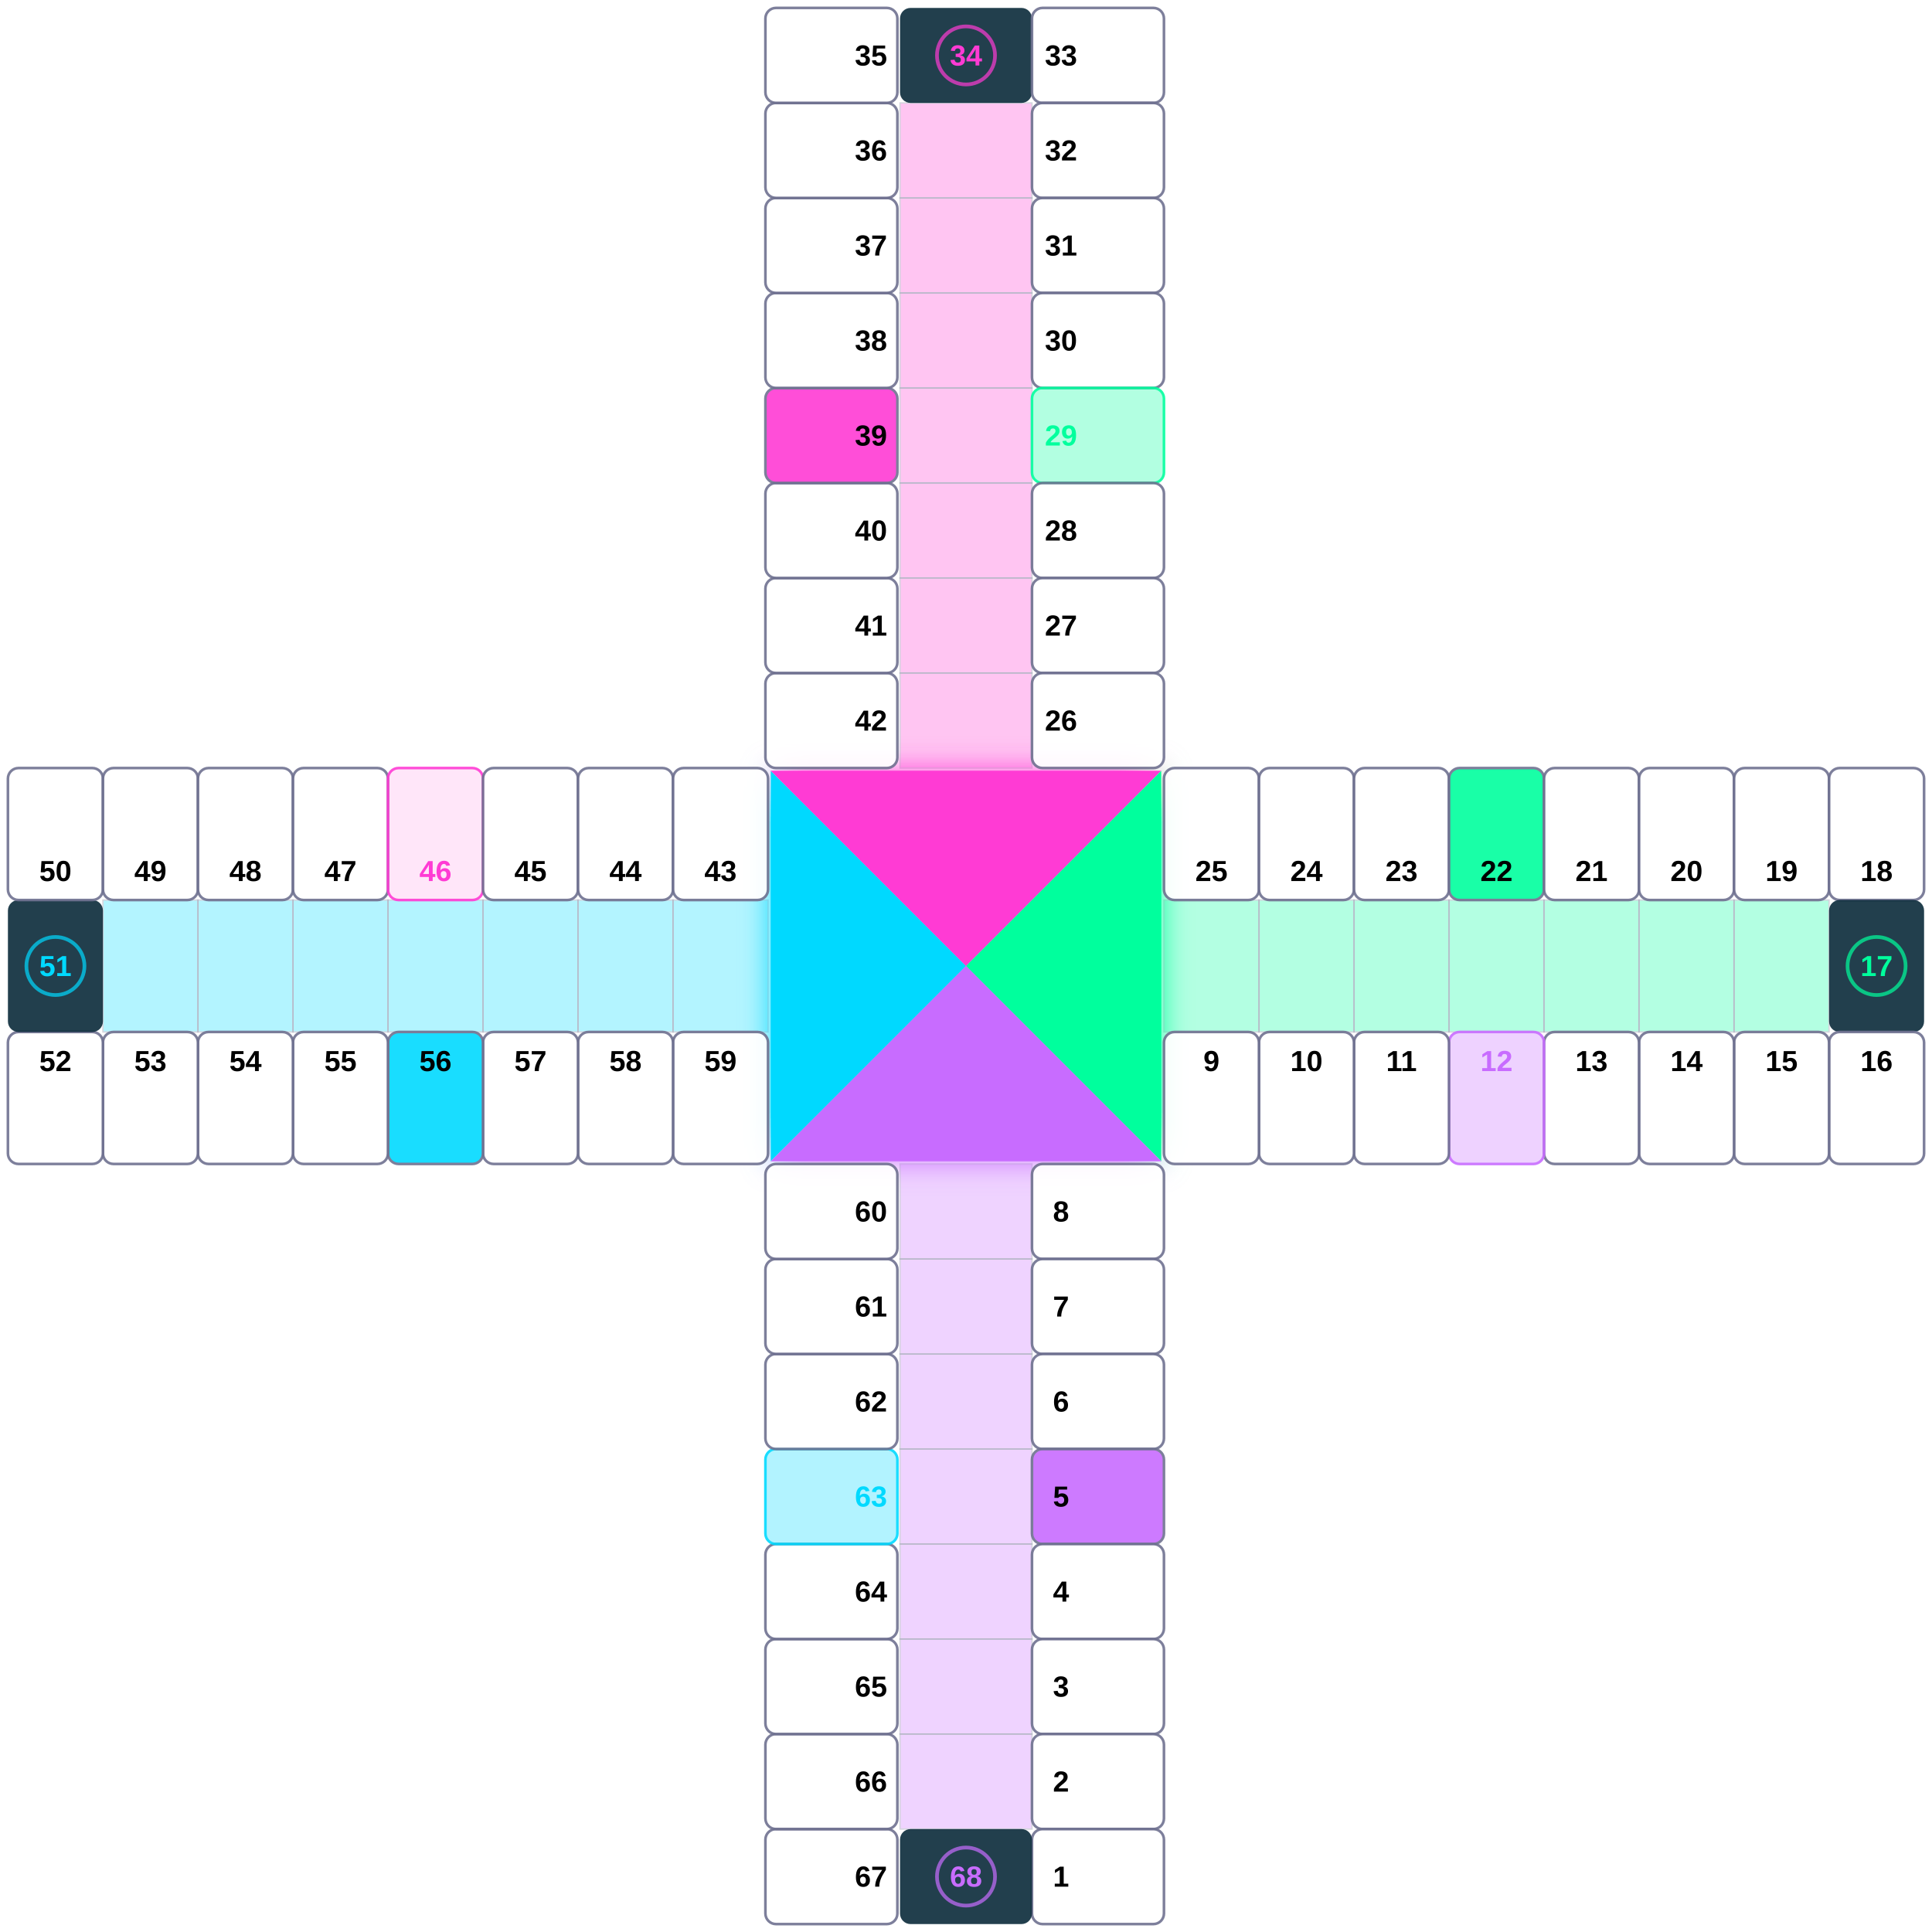
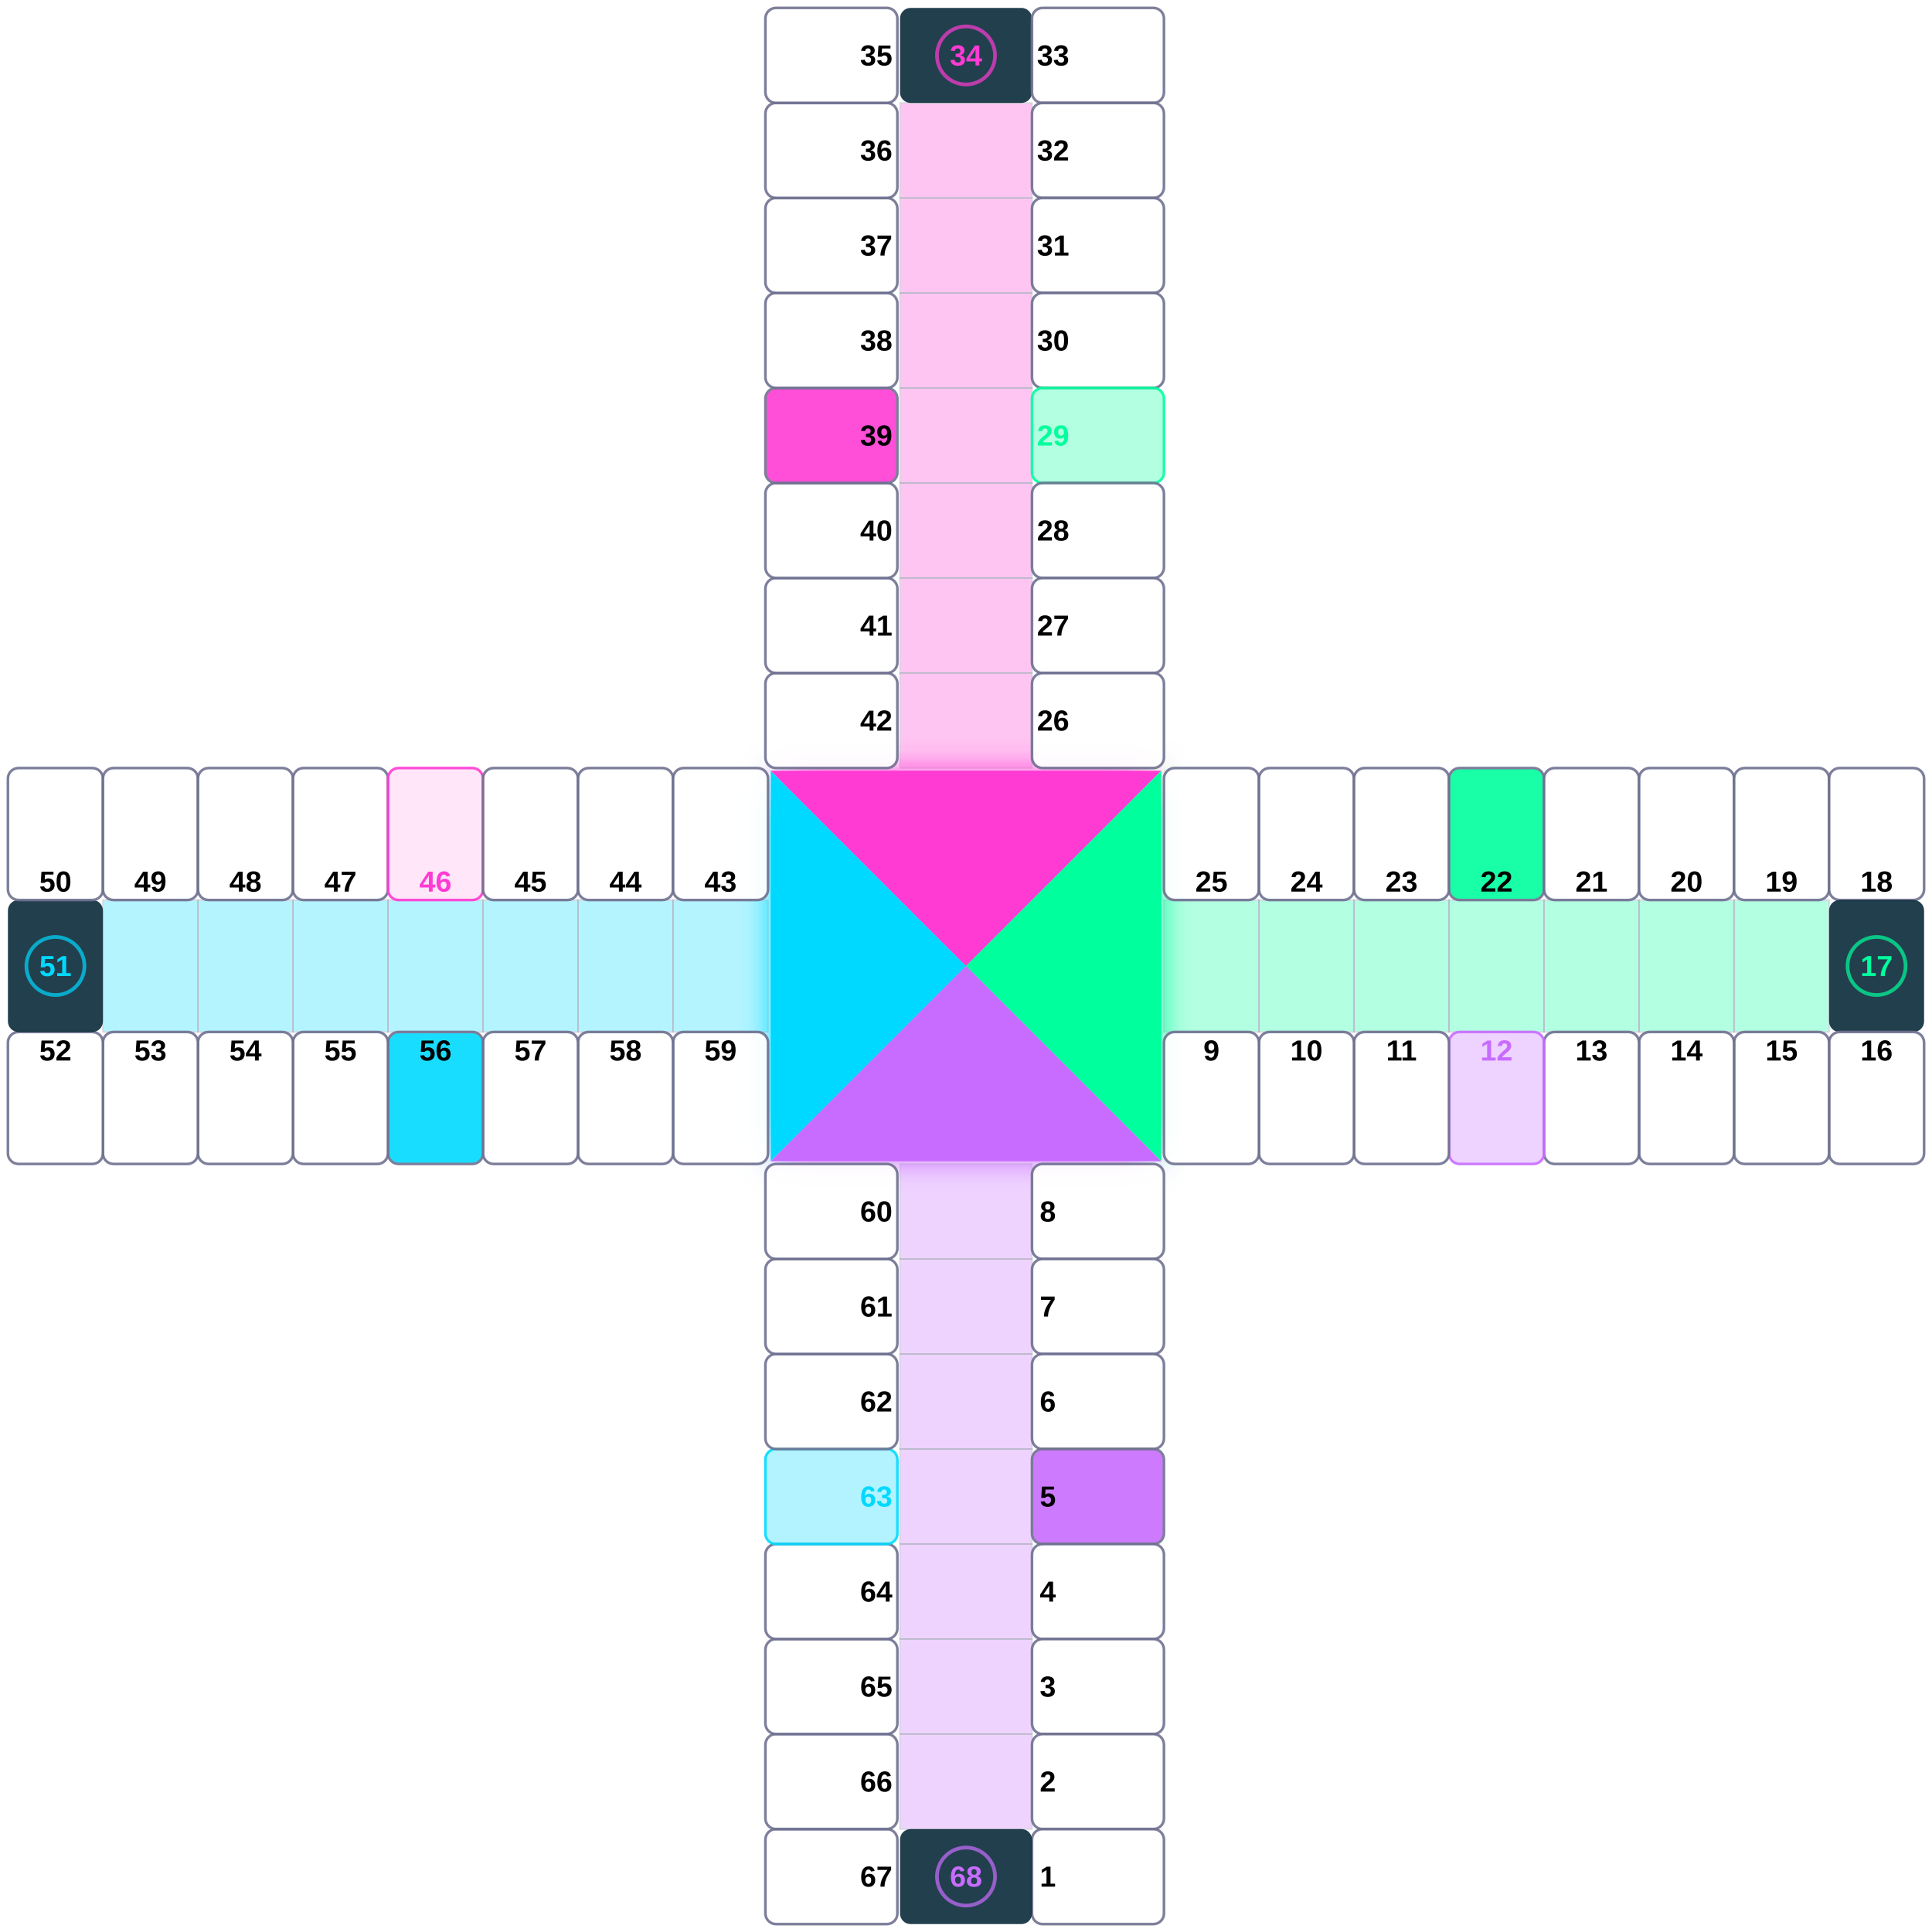
<svg xmlns="http://www.w3.org/2000/svg" viewBox="0 0 732 732" font-family="Arial, sans-serif">
  <defs>
    <radialGradient id="bg" cx="50%" cy="50%" r="75%">
      <stop offset="0%" stop-color="#101830" />
      <stop offset="100%" stop-color="#03060f" />
    </radialGradient>
    <linearGradient id="gPink" x1="0" y1="0" x2="1" y2="1">
      <stop offset="0%" stop-color="#ff3bd4" />
      <stop offset="100%" stop-color="#ff3bd4" />
    </linearGradient>
    <linearGradient id="gBlue" x1="0" y1="0" x2="1" y2="1">
      <stop offset="0%" stop-color="#00d9ff" />
      <stop offset="100%" stop-color="#00d9ff" />
    </linearGradient>
    <linearGradient id="gPurple" x1="0" y1="0" x2="1" y2="1">
      <stop offset="0%" stop-color="#c86cff" />
      <stop offset="100%" stop-color="#c86cff" />
    </linearGradient>
    <linearGradient id="gGreen" x1="0" y1="0" x2="1" y2="1">
      <stop offset="0%" stop-color="#00ff9d" />
      <stop offset="100%" stop-color="#00ff9d" />
    </linearGradient>
    <filter id="glow">
      <feGaussianBlur stdDeviation="5.5" result="b" />
      <feMerge>
        <feMergeNode in="b" />
        <feMergeNode in="SourceGraphic" />
      </feMerge>
    </filter>
  </defs>
  <rect x="341" y="657" width="50" height="36" fill="url(#gPurple)" opacity="0.3" stroke="#6f7190ff" stroke-width="0.5" />
  <rect x="341" y="621" width="50" height="36" fill="url(#gPurple)" opacity="0.3" stroke="#6f7190ff" stroke-width="0.5" />
  <rect x="341" y="585" width="50" height="36" fill="url(#gPurple)" opacity="0.3" stroke="#6f7190ff" stroke-width="0.5" />
  <rect x="341" y="549" width="50" height="36" fill="url(#gPurple)" opacity="0.3" stroke="#6f7190ff" stroke-width="0.5" />
  <rect x="341" y="513" width="50" height="36" fill="url(#gPurple)" opacity="0.3" stroke="#6f7190ff" stroke-width="0.5" />
  <rect x="341" y="477" width="50" height="36" fill="url(#gPurple)" opacity="0.3" stroke="#6f7190ff" stroke-width="0.5" />
  <rect x="341" y="441" width="50" height="36" fill="url(#gPurple)" opacity="0.3" stroke="#6f7190ff" stroke-width="0.5" />
  <rect x="39" y="341" width="36" height="50" fill="url(#gBlue)" opacity="0.3" stroke="#6f7190ff" stroke-width="0.5" />
  <rect x="75" y="341" width="36" height="50" fill="url(#gBlue)" opacity="0.3" stroke="#6f7190ff" stroke-width="0.5" />
  <rect x="111" y="341" width="36" height="50" fill="url(#gBlue)" opacity="0.3" stroke="#6f7190ff" stroke-width="0.5" />
  <rect x="147" y="341" width="36" height="50" fill="url(#gBlue)" opacity="0.3" stroke="#6f7190ff" stroke-width="0.5" />
  <rect x="183" y="341" width="36" height="50" fill="url(#gBlue)" opacity="0.3" stroke="#6f7190ff" stroke-width="0.5" />
  <rect x="219" y="341" width="36" height="50" fill="url(#gBlue)" opacity="0.3" stroke="#6f7190ff" stroke-width="0.5" />
  <rect x="255" y="341" width="36" height="50" fill="url(#gBlue)" opacity="0.3" stroke="#6f7190ff" stroke-width="0.5" />
  <rect x="341" y="39" width="50" height="36" fill="url(#gPink)" opacity="0.3" stroke="#6f7190ff" stroke-width="0.5" />
  <rect x="341" y="75" width="50" height="36" fill="url(#gPink)" opacity="0.3" stroke="#6f7190ff" stroke-width="0.5" />
  <rect x="341" y="111" width="50" height="36" fill="url(#gPink)" opacity="0.3" stroke="#6f7190ff" stroke-width="0.5" />
  <rect x="341" y="147" width="50" height="36" fill="url(#gPink)" opacity="0.3" stroke="#6f7190ff" stroke-width="0.5" />
  <rect x="341" y="183" width="50" height="36" fill="url(#gPink)" opacity="0.3" stroke="#6f7190ff" stroke-width="0.5" />
  <rect x="341" y="219" width="50" height="36" fill="url(#gPink)" opacity="0.3" stroke="#6f7190ff" stroke-width="0.5" />
  <rect x="341" y="255" width="50" height="36" fill="url(#gPink)" opacity="0.3" stroke="#6f7190ff" stroke-width="0.5" />
  <rect x="657" y="341" width="36" height="50" fill="url(#gGreen)" opacity="0.3" stroke="#6f7190ff" stroke-width="0.5" />
  <rect x="621" y="341" width="36" height="50" fill="url(#gGreen)" opacity="0.3" stroke="#6f7190ff" stroke-width="0.5" />
  <rect x="585" y="341" width="36" height="50" fill="url(#gGreen)" opacity="0.3" stroke="#6f7190ff" stroke-width="0.5" />
  <rect x="549" y="341" width="36" height="50" fill="url(#gGreen)" opacity="0.3" stroke="#6f7190ff" stroke-width="0.5" />
  <rect x="513" y="341" width="36" height="50" fill="url(#gGreen)" opacity="0.3" stroke="#6f7190ff" stroke-width="0.5" />
  <rect x="477" y="341" width="36" height="50" fill="url(#gGreen)" opacity="0.3" stroke="#6f7190ff" stroke-width="0.5" />
  <rect x="441" y="341" width="36" height="50" fill="url(#gGreen)" opacity="0.3" stroke="#6f7190ff" stroke-width="0.5" />
  <g filter="url(#glow)">
    <polygon points="292,292 366.0,366.0 292,440" fill="url(#gBlue)" />
    <polygon points="292,292 366.0,366.0 440,292" fill="url(#gPink)" />
    <polygon points="440,292 366.0,366.0 440,440" fill="url(#gGreen)" />
    <polygon points="292,440 366.0,366.0 440,440" fill="url(#gPurple)" />
  </g>
  <rect x="290" y="693" width="50" height="36" rx="4" fill="#ffffffff" stroke="#6f7190ff" stroke-width="1" opacity="0.9" />
-   <text x="330.0" y="711" font-size="11" font-weight="bold" fill="#000000ff" text-anchor="middle" dominant-baseline="central">67</text>
+   <text x="332.0" y="711" font-size="11" font-weight="bold" fill="#000000ff" text-anchor="middle" dominant-baseline="central">67</text>
  <rect x="290" y="657" width="50" height="36" rx="4" fill="#ffffffff" stroke="#6f7190ff" stroke-width="1" opacity="0.9" />
-   <text x="330.0" y="675" font-size="11" font-weight="bold" fill="#000000ff" text-anchor="middle" dominant-baseline="central">66</text>
+   <text x="332.0" y="675" font-size="11" font-weight="bold" fill="#000000ff" text-anchor="middle" dominant-baseline="central">66</text>
  <rect x="290" y="621" width="50" height="36" rx="4" fill="#ffffffff" stroke="#6f7190ff" stroke-width="1" opacity="0.9" />
-   <text x="330.0" y="639" font-size="11" font-weight="bold" fill="#000000ff" text-anchor="middle" dominant-baseline="central">65</text>
+   <text x="332.0" y="639" font-size="11" font-weight="bold" fill="#000000ff" text-anchor="middle" dominant-baseline="central">65</text>
  <rect x="290" y="585" width="50" height="36" rx="4" fill="#ffffffff" stroke="#6f7190ff" stroke-width="1" opacity="0.9" />
-   <text x="330.0" y="603" font-size="11" font-weight="bold" fill="#000000ff" text-anchor="middle" dominant-baseline="central">64</text>
+   <text x="332.0" y="603" font-size="11" font-weight="bold" fill="#000000ff" text-anchor="middle" dominant-baseline="central">64</text>
  <rect x="290" y="549" width="50" height="36" rx="4" fill="#00d9ff55" stroke="#00d9ff" stroke-width="1" opacity="0.9" />
-   <text x="330.0" y="567" font-size="11" font-weight="bold" fill="#00d9ff" text-anchor="middle" dominant-baseline="central">63</text>
+   <text x="332.0" y="567" font-size="11" font-weight="bold" fill="#00d9ff" text-anchor="middle" dominant-baseline="central">63</text>
  <rect x="290" y="513" width="50" height="36" rx="4" fill="#ffffffff" stroke="#6f7190ff" stroke-width="1" opacity="0.9" />
-   <text x="330.0" y="531" font-size="11" font-weight="bold" fill="#000000ff" text-anchor="middle" dominant-baseline="central">62</text>
+   <text x="332.0" y="531" font-size="11" font-weight="bold" fill="#000000ff" text-anchor="middle" dominant-baseline="central">62</text>
  <rect x="290" y="477" width="50" height="36" rx="4" fill="#ffffffff" stroke="#6f7190ff" stroke-width="1" opacity="0.9" />
-   <text x="330.0" y="495" font-size="11" font-weight="bold" fill="#000000ff" text-anchor="middle" dominant-baseline="central">61</text>
+   <text x="332.0" y="495" font-size="11" font-weight="bold" fill="#000000ff" text-anchor="middle" dominant-baseline="central">61</text>
  <rect x="290" y="441" width="50" height="36" rx="4" fill="#ffffffff" stroke="#6f7190ff" stroke-width="1" opacity="0.9" />
-   <text x="330.0" y="459" font-size="11" font-weight="bold" fill="#000000ff" text-anchor="middle" dominant-baseline="central">60</text>
+   <text x="332.0" y="459" font-size="11" font-weight="bold" fill="#000000ff" text-anchor="middle" dominant-baseline="central">60</text>
  <rect x="255" y="391" width="36" height="50" rx="4" fill="#ffffffff" stroke="#6f7190ff" stroke-width="1" opacity="0.9" />
-   <text x="273" y="402.0" font-size="11" font-weight="bold" fill="#000000ff" text-anchor="middle" dominant-baseline="central">59</text>
+   <text x="273" y="398.0" font-size="11" font-weight="bold" fill="#000000ff" text-anchor="middle" dominant-baseline="central">59</text>
  <rect x="219" y="391" width="36" height="50" rx="4" fill="#ffffffff" stroke="#6f7190ff" stroke-width="1" opacity="0.9" />
-   <text x="237" y="402.0" font-size="11" font-weight="bold" fill="#000000ff" text-anchor="middle" dominant-baseline="central">58</text>
+   <text x="237" y="398.0" font-size="11" font-weight="bold" fill="#000000ff" text-anchor="middle" dominant-baseline="central">58</text>
  <rect x="183" y="391" width="36" height="50" rx="4" fill="#ffffffff" stroke="#6f7190ff" stroke-width="1" opacity="0.9" />
-   <text x="201" y="402.0" font-size="11" font-weight="bold" fill="#000000ff" text-anchor="middle" dominant-baseline="central">57</text>
+   <text x="201" y="398.0" font-size="11" font-weight="bold" fill="#000000ff" text-anchor="middle" dominant-baseline="central">57</text>
  <rect x="147" y="391" width="36" height="50" rx="4" fill="#00d9ff" stroke="#6f7190ff" stroke-width="1" opacity="0.9" />
-   <text x="165" y="402.0" font-size="11" font-weight="bold" fill="#000000ff" text-anchor="middle" dominant-baseline="central">56</text>
+   <text x="165" y="398.0" font-size="11" font-weight="bold" fill="#000000ff" text-anchor="middle" dominant-baseline="central">56</text>
  <rect x="111" y="391" width="36" height="50" rx="4" fill="#ffffffff" stroke="#6f7190ff" stroke-width="1" opacity="0.9" />
-   <text x="129" y="402.0" font-size="11" font-weight="bold" fill="#000000ff" text-anchor="middle" dominant-baseline="central">55</text>
+   <text x="129" y="398.0" font-size="11" font-weight="bold" fill="#000000ff" text-anchor="middle" dominant-baseline="central">55</text>
  <rect x="75" y="391" width="36" height="50" rx="4" fill="#ffffffff" stroke="#6f7190ff" stroke-width="1" opacity="0.9" />
-   <text x="93" y="402.0" font-size="11" font-weight="bold" fill="#000000ff" text-anchor="middle" dominant-baseline="central">54</text>
+   <text x="93" y="398.0" font-size="11" font-weight="bold" fill="#000000ff" text-anchor="middle" dominant-baseline="central">54</text>
  <rect x="39" y="391" width="36" height="50" rx="4" fill="#ffffffff" stroke="#6f7190ff" stroke-width="1" opacity="0.9" />
-   <text x="57" y="402.0" font-size="11" font-weight="bold" fill="#000000ff" text-anchor="middle" dominant-baseline="central">53</text>
+   <text x="57" y="398.0" font-size="11" font-weight="bold" fill="#000000ff" text-anchor="middle" dominant-baseline="central">53</text>
  <rect x="3" y="391" width="36" height="50" rx="4" fill="#ffffffff" stroke="#6f7190ff" stroke-width="1" opacity="0.9" />
-   <text x="21" y="402.0" font-size="11" font-weight="bold" fill="#000000ff" text-anchor="middle" dominant-baseline="central">52</text>
+   <text x="21" y="398.0" font-size="11" font-weight="bold" fill="#000000ff" text-anchor="middle" dominant-baseline="central">52</text>
  <rect x="3" y="341" width="36" height="50" rx="4" fill="#0a2a3a" opacity="0.9" />
  <circle cx="21" cy="366.0" r="11" fill="none" stroke="#00d9ff" stroke-width="1.4" opacity="0.7" />
  <text x="21" y="366.0" font-size="11" font-weight="bold" fill="#00d9ff" text-anchor="middle" dominant-baseline="central">51</text>
  <rect x="3" y="291" width="36" height="50" rx="4" fill="#ffffffff" stroke="#6f7190ff" stroke-width="1" opacity="0.9" />
-   <text x="21" y="330.0" font-size="11" font-weight="bold" fill="#000000ff" text-anchor="middle" dominant-baseline="central">50</text>
+   <text x="21" y="334.0" font-size="11" font-weight="bold" fill="#000000ff" text-anchor="middle" dominant-baseline="central">50</text>
  <rect x="39" y="291" width="36" height="50" rx="4" fill="#ffffffff" stroke="#6f7190ff" stroke-width="1" opacity="0.9" />
-   <text x="57" y="330.0" font-size="11" font-weight="bold" fill="#000000ff" text-anchor="middle" dominant-baseline="central">49</text>
+   <text x="57" y="334.0" font-size="11" font-weight="bold" fill="#000000ff" text-anchor="middle" dominant-baseline="central">49</text>
  <rect x="75" y="291" width="36" height="50" rx="4" fill="#ffffffff" stroke="#6f7190ff" stroke-width="1" opacity="0.9" />
-   <text x="93" y="330.0" font-size="11" font-weight="bold" fill="#000000ff" text-anchor="middle" dominant-baseline="central">48</text>
+   <text x="93" y="334.0" font-size="11" font-weight="bold" fill="#000000ff" text-anchor="middle" dominant-baseline="central">48</text>
  <rect x="111" y="291" width="36" height="50" rx="4" fill="#ffffffff" stroke="#6f7190ff" stroke-width="1" opacity="0.9" />
-   <text x="129" y="330.0" font-size="11" font-weight="bold" fill="#000000ff" text-anchor="middle" dominant-baseline="central">47</text>
+   <text x="129" y="334.0" font-size="11" font-weight="bold" fill="#000000ff" text-anchor="middle" dominant-baseline="central">47</text>
  <rect x="147" y="291" width="36" height="50" rx="4" fill="#ff3bd422" stroke="#ff3bd4" stroke-width="1" opacity="0.9" />
-   <text x="165" y="330.0" font-size="11" font-weight="bold" fill="#ff3bd4" text-anchor="middle" dominant-baseline="central">46</text>
+   <text x="165" y="334.0" font-size="11" font-weight="bold" fill="#ff3bd4" text-anchor="middle" dominant-baseline="central">46</text>
  <rect x="183" y="291" width="36" height="50" rx="4" fill="#ffffffff" stroke="#6f7190ff" stroke-width="1" opacity="0.9" />
-   <text x="201" y="330.0" font-size="11" font-weight="bold" fill="#000000ff" text-anchor="middle" dominant-baseline="central">45</text>
+   <text x="201" y="334.0" font-size="11" font-weight="bold" fill="#000000ff" text-anchor="middle" dominant-baseline="central">45</text>
  <rect x="219" y="291" width="36" height="50" rx="4" fill="#ffffffff" stroke="#6f7190ff" stroke-width="1" opacity="0.9" />
-   <text x="237" y="330.0" font-size="11" font-weight="bold" fill="#000000ff" text-anchor="middle" dominant-baseline="central">44</text>
+   <text x="237" y="334.0" font-size="11" font-weight="bold" fill="#000000ff" text-anchor="middle" dominant-baseline="central">44</text>
  <rect x="255" y="291" width="36" height="50" rx="4" fill="#ffffffff" stroke="#6f7190ff" stroke-width="1" opacity="0.9" />
-   <text x="273" y="330.0" font-size="11" font-weight="bold" fill="#000000ff" text-anchor="middle" dominant-baseline="central">43</text>
+   <text x="273" y="334.0" font-size="11" font-weight="bold" fill="#000000ff" text-anchor="middle" dominant-baseline="central">43</text>
  <rect x="290" y="255" width="50" height="36" rx="4" fill="#ffffffff" stroke="#6f7190ff" stroke-width="1" opacity="0.9" />
-   <text x="330.0" y="273" font-size="11" font-weight="bold" fill="#000000ff" text-anchor="middle" dominant-baseline="central">42</text>
+   <text x="332.0" y="273" font-size="11" font-weight="bold" fill="#000000ff" text-anchor="middle" dominant-baseline="central">42</text>
  <rect x="290" y="219" width="50" height="36" rx="4" fill="#ffffffff" stroke="#6f7190ff" stroke-width="1" opacity="0.9" />
-   <text x="330.0" y="237" font-size="11" font-weight="bold" fill="#000000ff" text-anchor="middle" dominant-baseline="central">41</text>
+   <text x="332.0" y="237" font-size="11" font-weight="bold" fill="#000000ff" text-anchor="middle" dominant-baseline="central">41</text>
  <rect x="290" y="183" width="50" height="36" rx="4" fill="#ffffffff" stroke="#6f7190ff" stroke-width="1" opacity="0.9" />
-   <text x="330.0" y="201" font-size="11" font-weight="bold" fill="#000000ff" text-anchor="middle" dominant-baseline="central">40</text>
+   <text x="332.0" y="201" font-size="11" font-weight="bold" fill="#000000ff" text-anchor="middle" dominant-baseline="central">40</text>
  <rect x="290" y="147" width="50" height="36" rx="4" fill="#ff3bd4" stroke="#6f7190ff" stroke-width="1" opacity="0.9" />
-   <text x="330.0" y="165" font-size="11" font-weight="bold" fill="#000000ff" text-anchor="middle" dominant-baseline="central">39</text>
+   <text x="332.0" y="165" font-size="11" font-weight="bold" fill="#000000ff" text-anchor="middle" dominant-baseline="central">39</text>
  <rect x="290" y="111" width="50" height="36" rx="4" fill="#ffffffff" stroke="#6f7190ff" stroke-width="1" opacity="0.9" />
-   <text x="330.0" y="129" font-size="11" font-weight="bold" fill="#000000ff" text-anchor="middle" dominant-baseline="central">38</text>
+   <text x="332.0" y="129" font-size="11" font-weight="bold" fill="#000000ff" text-anchor="middle" dominant-baseline="central">38</text>
  <rect x="290" y="75" width="50" height="36" rx="4" fill="#ffffffff" stroke="#6f7190ff" stroke-width="1" opacity="0.9" />
-   <text x="330.0" y="93" font-size="11" font-weight="bold" fill="#000000ff" text-anchor="middle" dominant-baseline="central">37</text>
+   <text x="332.0" y="93" font-size="11" font-weight="bold" fill="#000000ff" text-anchor="middle" dominant-baseline="central">37</text>
  <rect x="290" y="39" width="50" height="36" rx="4" fill="#ffffffff" stroke="#6f7190ff" stroke-width="1" opacity="0.9" />
-   <text x="330.0" y="57" font-size="11" font-weight="bold" fill="#000000ff" text-anchor="middle" dominant-baseline="central">36</text>
+   <text x="332.0" y="57" font-size="11" font-weight="bold" fill="#000000ff" text-anchor="middle" dominant-baseline="central">36</text>
  <rect x="290" y="3" width="50" height="36" rx="4" fill="#ffffffff" stroke="#6f7190ff" stroke-width="1" opacity="0.9" />
-   <text x="330.0" y="21" font-size="11" font-weight="bold" fill="#000000ff" text-anchor="middle" dominant-baseline="central">35</text>
+   <text x="332.0" y="21" font-size="11" font-weight="bold" fill="#000000ff" text-anchor="middle" dominant-baseline="central">35</text>
  <rect x="341" y="3" width="50" height="36" rx="4" fill="#0a2a3a" opacity="0.9" />
  <circle cx="366.0" cy="21" r="11" fill="none" stroke="#ff3bd4" stroke-width="1.4" opacity="0.7" />
  <text x="366.0" y="21" font-size="11" font-weight="bold" fill="#ff3bd4" text-anchor="middle" dominant-baseline="central">34</text>
  <rect x="391" y="3" width="50" height="36" rx="4" fill="#ffffffff" stroke="#6f7190ff" stroke-width="1" opacity="0.9" />
-   <text x="402.0" y="21" font-size="11" font-weight="bold" fill="#000000ff" text-anchor="middle" dominant-baseline="central">33</text>
+   <text x="399.0" y="21" font-size="11" font-weight="bold" fill="#000000ff" text-anchor="middle" dominant-baseline="central">33</text>
  <rect x="391" y="39" width="50" height="36" rx="4" fill="#ffffffff" stroke="#6f7190ff" stroke-width="1" opacity="0.9" />
-   <text x="402.0" y="57" font-size="11" font-weight="bold" fill="#000000ff" text-anchor="middle" dominant-baseline="central">32</text>
+   <text x="399.0" y="57" font-size="11" font-weight="bold" fill="#000000ff" text-anchor="middle" dominant-baseline="central">32</text>
  <rect x="391" y="75" width="50" height="36" rx="4" fill="#ffffffff" stroke="#6f7190ff" stroke-width="1" opacity="0.9" />
-   <text x="402.0" y="93" font-size="11" font-weight="bold" fill="#000000ff" text-anchor="middle" dominant-baseline="central">31</text>
+   <text x="399.0" y="93" font-size="11" font-weight="bold" fill="#000000ff" text-anchor="middle" dominant-baseline="central">31</text>
  <rect x="391" y="111" width="50" height="36" rx="4" fill="#ffffffff" stroke="#6f7190ff" stroke-width="1" opacity="0.9" />
-   <text x="402.0" y="129" font-size="11" font-weight="bold" fill="#000000ff" text-anchor="middle" dominant-baseline="central">30</text>
+   <text x="399.0" y="129" font-size="11" font-weight="bold" fill="#000000ff" text-anchor="middle" dominant-baseline="central">30</text>
  <rect x="391" y="147" width="50" height="36" rx="4" fill="#00ff9d55" stroke="#00ff9d" stroke-width="1" opacity="0.9" />
-   <text x="402.0" y="165" font-size="11" font-weight="bold" fill="#00ff9d" text-anchor="middle" dominant-baseline="central">29</text>
+   <text x="399.0" y="165" font-size="11" font-weight="bold" fill="#00ff9d" text-anchor="middle" dominant-baseline="central">29</text>
  <rect x="391" y="183" width="50" height="36" rx="4" fill="#ffffffff" stroke="#6f7190ff" stroke-width="1" opacity="0.9" />
-   <text x="402.0" y="201" font-size="11" font-weight="bold" fill="#000000ff" text-anchor="middle" dominant-baseline="central">28</text>
+   <text x="399.0" y="201" font-size="11" font-weight="bold" fill="#000000ff" text-anchor="middle" dominant-baseline="central">28</text>
  <rect x="391" y="219" width="50" height="36" rx="4" fill="#ffffffff" stroke="#6f7190ff" stroke-width="1" opacity="0.9" />
-   <text x="402.0" y="237" font-size="11" font-weight="bold" fill="#000000ff" text-anchor="middle" dominant-baseline="central">27</text>
+   <text x="399.0" y="237" font-size="11" font-weight="bold" fill="#000000ff" text-anchor="middle" dominant-baseline="central">27</text>
  <rect x="391" y="255" width="50" height="36" rx="4" fill="#ffffffff" stroke="#6f7190ff" stroke-width="1" opacity="0.9" />
-   <text x="402.0" y="273" font-size="11" font-weight="bold" fill="#000000ff" text-anchor="middle" dominant-baseline="central">26</text>
+   <text x="399.0" y="273" font-size="11" font-weight="bold" fill="#000000ff" text-anchor="middle" dominant-baseline="central">26</text>
  <rect x="441" y="291" width="36" height="50" rx="4" fill="#ffffffff" stroke="#6f7190ff" stroke-width="1" opacity="0.9" />
-   <text x="459" y="330.0" font-size="11" font-weight="bold" fill="#000000ff" text-anchor="middle" dominant-baseline="central">25</text>
+   <text x="459" y="334.0" font-size="11" font-weight="bold" fill="#000000ff" text-anchor="middle" dominant-baseline="central">25</text>
  <rect x="477" y="291" width="36" height="50" rx="4" fill="#ffffffff" stroke="#6f7190ff" stroke-width="1" opacity="0.9" />
-   <text x="495" y="330.0" font-size="11" font-weight="bold" fill="#000000ff" text-anchor="middle" dominant-baseline="central">24</text>
+   <text x="495" y="334.0" font-size="11" font-weight="bold" fill="#000000ff" text-anchor="middle" dominant-baseline="central">24</text>
  <rect x="513" y="291" width="36" height="50" rx="4" fill="#ffffffff" stroke="#6f7190ff" stroke-width="1" opacity="0.9" />
-   <text x="531" y="330.0" font-size="11" font-weight="bold" fill="#000000ff" text-anchor="middle" dominant-baseline="central">23</text>
+   <text x="531" y="334.0" font-size="11" font-weight="bold" fill="#000000ff" text-anchor="middle" dominant-baseline="central">23</text>
  <rect x="549" y="291" width="36" height="50" rx="4" fill="#00ff9d" stroke="#6f7190ff" stroke-width="1" opacity="0.9" />
-   <text x="567" y="330.0" font-size="11" font-weight="bold" fill="#000000ff" text-anchor="middle" dominant-baseline="central">22</text>
+   <text x="567" y="334.0" font-size="11" font-weight="bold" fill="#000000ff" text-anchor="middle" dominant-baseline="central">22</text>
  <rect x="585" y="291" width="36" height="50" rx="4" fill="#ffffffff" stroke="#6f7190ff" stroke-width="1" opacity="0.9" />
-   <text x="603" y="330.0" font-size="11" font-weight="bold" fill="#000000ff" text-anchor="middle" dominant-baseline="central">21</text>
+   <text x="603" y="334.0" font-size="11" font-weight="bold" fill="#000000ff" text-anchor="middle" dominant-baseline="central">21</text>
  <rect x="621" y="291" width="36" height="50" rx="4" fill="#ffffffff" stroke="#6f7190ff" stroke-width="1" opacity="0.9" />
-   <text x="639" y="330.0" font-size="11" font-weight="bold" fill="#000000ff" text-anchor="middle" dominant-baseline="central">20</text>
+   <text x="639" y="334.0" font-size="11" font-weight="bold" fill="#000000ff" text-anchor="middle" dominant-baseline="central">20</text>
  <rect x="657" y="291" width="36" height="50" rx="4" fill="#ffffffff" stroke="#6f7190ff" stroke-width="1" opacity="0.9" />
-   <text x="675" y="330.0" font-size="11" font-weight="bold" fill="#000000ff" text-anchor="middle" dominant-baseline="central">19</text>
+   <text x="675" y="334.0" font-size="11" font-weight="bold" fill="#000000ff" text-anchor="middle" dominant-baseline="central">19</text>
  <rect x="693" y="291" width="36" height="50" rx="4" fill="#ffffffff" stroke="#6f7190ff" stroke-width="1" opacity="0.9" />
-   <text x="711" y="330.0" font-size="11" font-weight="bold" fill="#000000ff" text-anchor="middle" dominant-baseline="central">18</text>
+   <text x="711" y="334.0" font-size="11" font-weight="bold" fill="#000000ff" text-anchor="middle" dominant-baseline="central">18</text>
  <rect x="693" y="341" width="36" height="50" rx="4" fill="#0a2a3a" opacity="0.9" />
  <circle cx="711" cy="366.0" r="11" fill="none" stroke="#00ff9d" stroke-width="1.4" opacity="0.7" />
  <text x="711" y="366.0" font-size="11" font-weight="bold" fill="#00ff9d" text-anchor="middle" dominant-baseline="central">17</text>
  <rect x="693" y="391" width="36" height="50" rx="4" fill="#ffffffff" stroke="#6f7190ff" stroke-width="1" opacity="0.9" />
-   <text x="711" y="402.0" font-size="11" font-weight="bold" fill="#000000ff" text-anchor="middle" dominant-baseline="central">16</text>
+   <text x="711" y="398.0" font-size="11" font-weight="bold" fill="#000000ff" text-anchor="middle" dominant-baseline="central">16</text>
  <rect x="657" y="391" width="36" height="50" rx="4" fill="#ffffffff" stroke="#6f7190ff" stroke-width="1" opacity="0.9" />
-   <text x="675" y="402.0" font-size="11" font-weight="bold" fill="#000000ff" text-anchor="middle" dominant-baseline="central">15</text>
+   <text x="675" y="398.0" font-size="11" font-weight="bold" fill="#000000ff" text-anchor="middle" dominant-baseline="central">15</text>
  <rect x="621" y="391" width="36" height="50" rx="4" fill="#ffffffff" stroke="#6f7190ff" stroke-width="1" opacity="0.9" />
-   <text x="639" y="402.0" font-size="11" font-weight="bold" fill="#000000ff" text-anchor="middle" dominant-baseline="central">14</text>
+   <text x="639" y="398.0" font-size="11" font-weight="bold" fill="#000000ff" text-anchor="middle" dominant-baseline="central">14</text>
  <rect x="585" y="391" width="36" height="50" rx="4" fill="#ffffffff" stroke="#6f7190ff" stroke-width="1" opacity="0.9" />
-   <text x="603" y="402.0" font-size="11" font-weight="bold" fill="#000000ff" text-anchor="middle" dominant-baseline="central">13</text>
+   <text x="603" y="398.0" font-size="11" font-weight="bold" fill="#000000ff" text-anchor="middle" dominant-baseline="central">13</text>
  <rect x="549" y="391" width="36" height="50" rx="4" fill="#c86cff55" stroke="#c86cff" stroke-width="1" opacity="0.9" />
-   <text x="567" y="402.0" font-size="11" font-weight="bold" fill="#c86cff" text-anchor="middle" dominant-baseline="central">12</text>
+   <text x="567" y="398.0" font-size="11" font-weight="bold" fill="#c86cff" text-anchor="middle" dominant-baseline="central">12</text>
  <rect x="513" y="391" width="36" height="50" rx="4" fill="#ffffffff" stroke="#6f7190ff" stroke-width="1" opacity="0.9" />
-   <text x="531" y="402.0" font-size="11" font-weight="bold" fill="#000000ff" text-anchor="middle" dominant-baseline="central">11</text>
+   <text x="531" y="398.0" font-size="11" font-weight="bold" fill="#000000ff" text-anchor="middle" dominant-baseline="central">11</text>
  <rect x="477" y="391" width="36" height="50" rx="4" fill="#ffffffff" stroke="#6f7190ff" stroke-width="1" opacity="0.9" />
-   <text x="495" y="402.0" font-size="11" font-weight="bold" fill="#000000ff" text-anchor="middle" dominant-baseline="central">10</text>
+   <text x="495" y="398.0" font-size="11" font-weight="bold" fill="#000000ff" text-anchor="middle" dominant-baseline="central">10</text>
  <rect x="441" y="391" width="36" height="50" rx="4" fill="#ffffffff" stroke="#6f7190ff" stroke-width="1" opacity="0.9" />
-   <text x="459" y="402.0" font-size="11" font-weight="bold" fill="#000000ff" text-anchor="middle" dominant-baseline="central">9</text>
+   <text x="459" y="398.0" font-size="11" font-weight="bold" fill="#000000ff" text-anchor="middle" dominant-baseline="central">9</text>
  <rect x="391" y="441" width="50" height="36" rx="4" fill="#ffffffff" stroke="#6f7190ff" stroke-width="1" opacity="0.9" />
-   <text x="402.0" y="459" font-size="11" font-weight="bold" fill="#000000ff" text-anchor="middle" dominant-baseline="central">8</text>
+   <text x="397.0" y="459" font-size="11" font-weight="bold" fill="#000000ff" text-anchor="middle" dominant-baseline="central">8</text>
  <rect x="391" y="477" width="50" height="36" rx="4" fill="#ffffffff" stroke="#6f7190ff" stroke-width="1" opacity="0.9" />
-   <text x="402.0" y="495" font-size="11" font-weight="bold" fill="#000000ff" text-anchor="middle" dominant-baseline="central">7</text>
+   <text x="397.0" y="495" font-size="11" font-weight="bold" fill="#000000ff" text-anchor="middle" dominant-baseline="central">7</text>
  <rect x="391" y="513" width="50" height="36" rx="4" fill="#ffffffff" stroke="#6f7190ff" stroke-width="1" opacity="0.9" />
-   <text x="402.0" y="531" font-size="11" font-weight="bold" fill="#000000ff" text-anchor="middle" dominant-baseline="central">6</text>
+   <text x="397.0" y="531" font-size="11" font-weight="bold" fill="#000000ff" text-anchor="middle" dominant-baseline="central">6</text>
  <rect x="391" y="549" width="50" height="36" rx="4" fill="#c86cff" stroke="#6f7190ff" stroke-width="1" opacity="0.9" />
-   <text x="402.0" y="567" font-size="11" font-weight="bold" fill="#000000ff" text-anchor="middle" dominant-baseline="central">5</text>
+   <text x="397.0" y="567" font-size="11" font-weight="bold" fill="#000000ff" text-anchor="middle" dominant-baseline="central">5</text>
  <rect x="391" y="585" width="50" height="36" rx="4" fill="#ffffffff" stroke="#6f7190ff" stroke-width="1" opacity="0.9" />
-   <text x="402.0" y="603" font-size="11" font-weight="bold" fill="#000000ff" text-anchor="middle" dominant-baseline="central">4</text>
+   <text x="397.0" y="603" font-size="11" font-weight="bold" fill="#000000ff" text-anchor="middle" dominant-baseline="central">4</text>
  <rect x="391" y="621" width="50" height="36" rx="4" fill="#ffffffff" stroke="#6f7190ff" stroke-width="1" opacity="0.9" />
-   <text x="402.0" y="639" font-size="11" font-weight="bold" fill="#000000ff" text-anchor="middle" dominant-baseline="central">3</text>
+   <text x="397.0" y="639" font-size="11" font-weight="bold" fill="#000000ff" text-anchor="middle" dominant-baseline="central">3</text>
  <rect x="391" y="657" width="50" height="36" rx="4" fill="#ffffffff" stroke="#6f7190ff" stroke-width="1" opacity="0.9" />
-   <text x="402.0" y="675" font-size="11" font-weight="bold" fill="#000000ff" text-anchor="middle" dominant-baseline="central">2</text>
+   <text x="397.0" y="675" font-size="11" font-weight="bold" fill="#000000ff" text-anchor="middle" dominant-baseline="central">2</text>
  <rect x="391" y="693" width="50" height="36" rx="4" fill="#ffffffff" stroke="#6f7190ff" stroke-width="1" opacity="0.9" />
-   <text x="402.0" y="711" font-size="11" font-weight="bold" fill="#000000ff" text-anchor="middle" dominant-baseline="central">1</text>
+   <text x="397.0" y="711" font-size="11" font-weight="bold" fill="#000000ff" text-anchor="middle" dominant-baseline="central">1</text>
  <rect x="341" y="693" width="50" height="36" rx="4" fill="#0a2a3a" opacity="0.9" />
  <circle cx="366.0" cy="711" r="11" fill="none" stroke="#c86cff" stroke-width="1.4" opacity="0.7" />
  <text x="366.0" y="711" font-size="11" font-weight="bold" fill="#c86cff" text-anchor="middle" dominant-baseline="central">68</text>
</svg>
